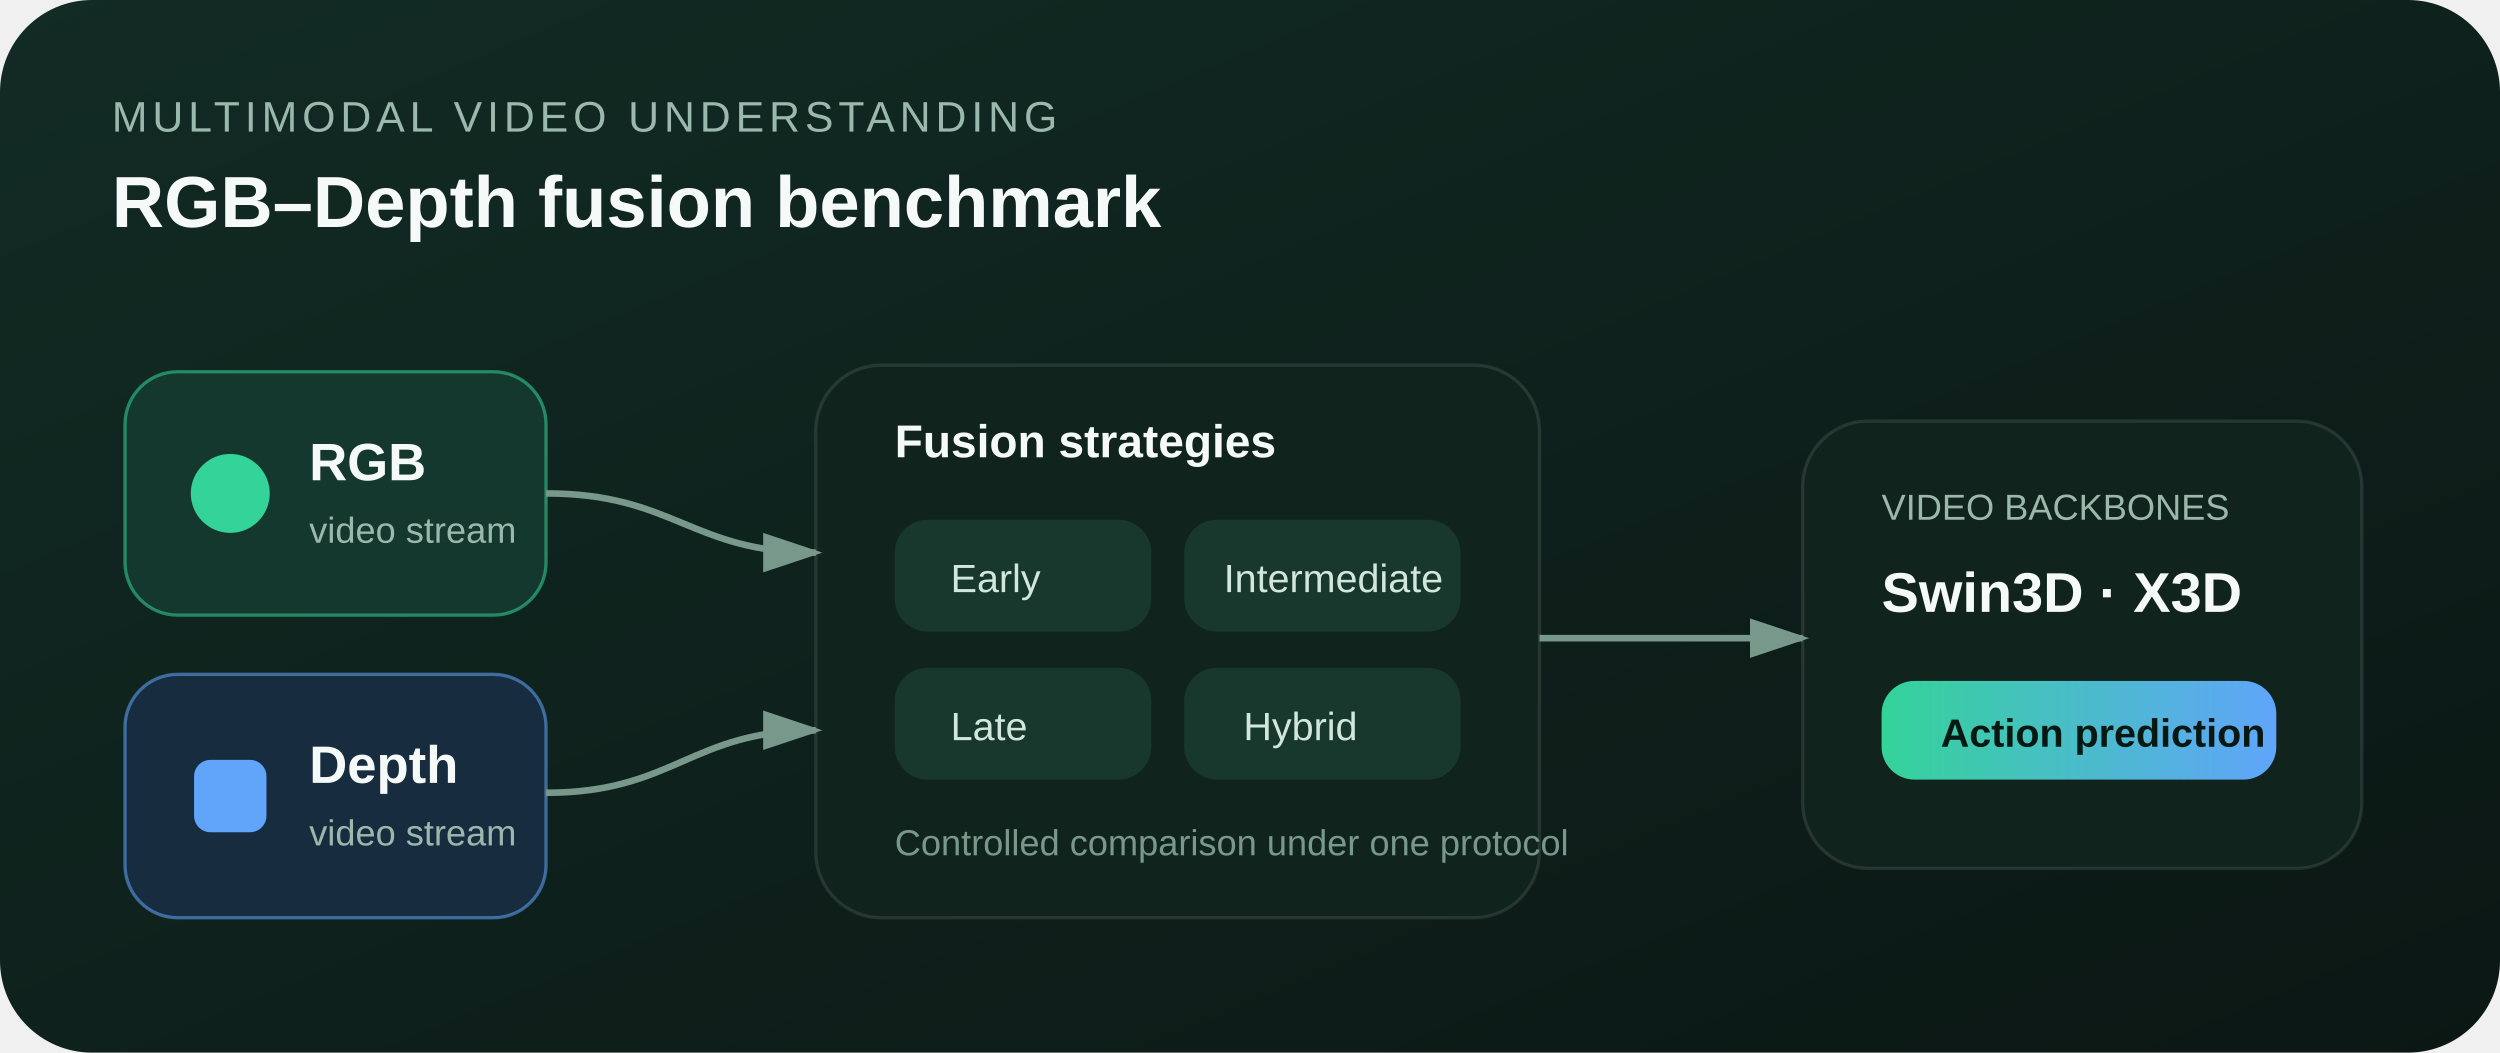
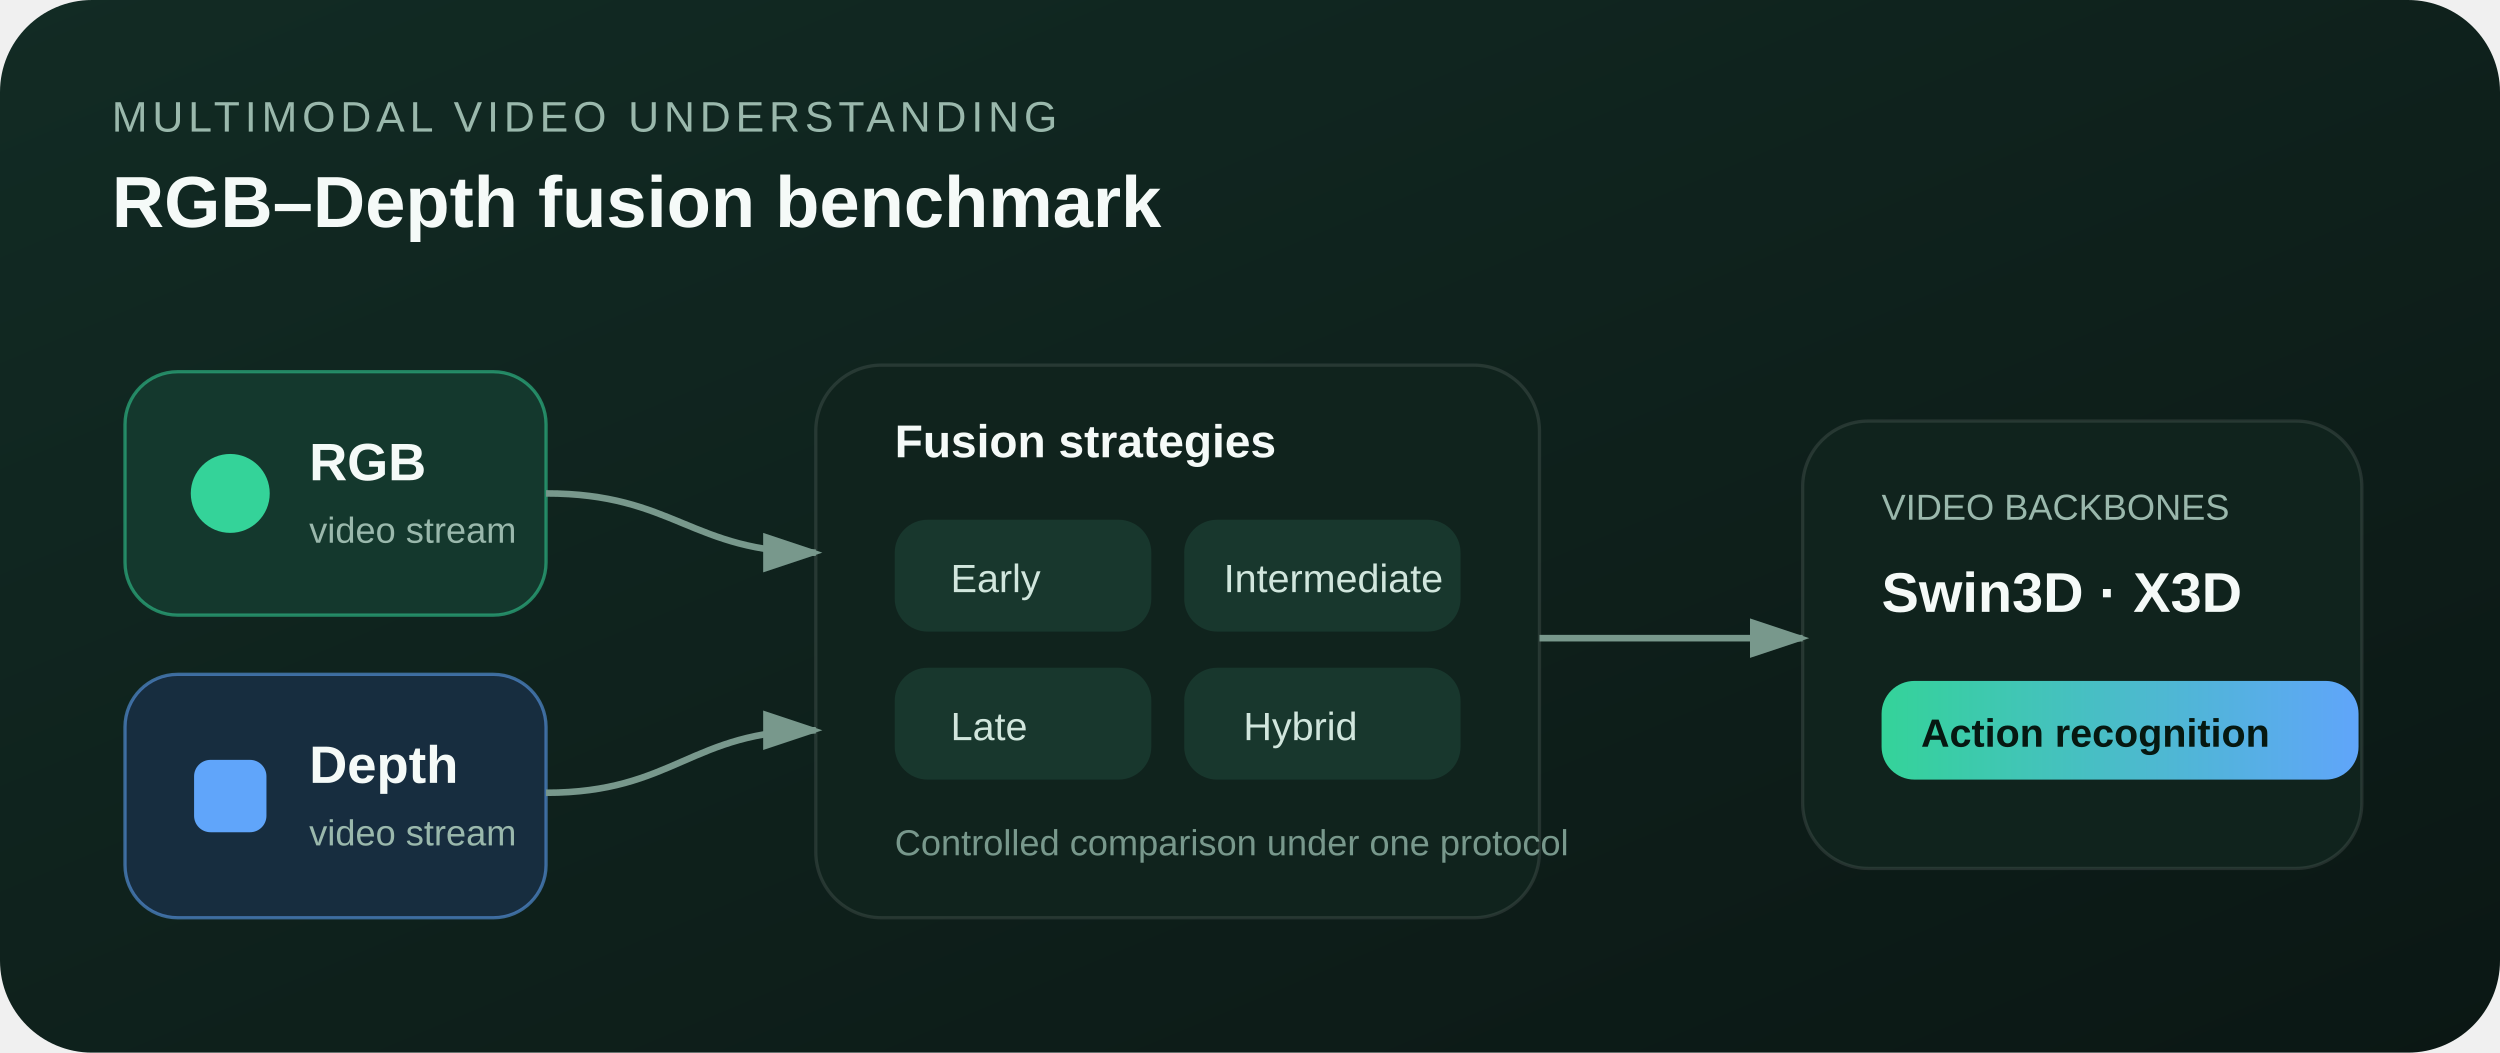
<svg xmlns="http://www.w3.org/2000/svg" viewBox="0 0 760 320" role="img" aria-labelledby="title desc">
  <defs>
    <linearGradient id="bg" x1="0" y1="0" x2="1" y2="1">
      <stop offset="0" stop-color="#122b24" />
      <stop offset="1" stop-color="#0b1714" />
    </linearGradient>
    <linearGradient id="accent" x1="0" y1="0" x2="1" y2="0">
      <stop offset="0" stop-color="#34d399" />
      <stop offset="1" stop-color="#60a5fa" />
    </linearGradient>
    <marker id="arrow" markerWidth="10" markerHeight="10" refX="8" refY="3" orient="auto" markerUnits="strokeWidth">
      <path d="M0,0 L0,6 L9,3 z" fill="#78988c" />
    </marker>
  </defs>
  <rect width="760" height="320" rx="28" fill="url(#bg)" />
  <g font-family="Arial, Helvetica, sans-serif">
    <text x="34" y="40" fill="#9ab8ac" font-size="13" letter-spacing="1.5">MULTIMODAL VIDEO UNDERSTANDING</text>
    <text x="34" y="69" fill="#f5faf8" font-size="22" font-weight="700">RGB–Depth fusion benchmark</text>
    <rect x="38" y="113" width="128" height="74" rx="16" fill="#14382d" stroke="#34d399" stroke-opacity=".55" />
    <circle cx="70" cy="150" r="12" fill="#34d399" />
    <text x="94" y="146" fill="#f5faf8" font-size="16" font-weight="700">RGB</text>
    <text x="94" y="165" fill="#9ab8ac" font-size="11">video stream</text>
    <rect x="38" y="205" width="128" height="74" rx="16" fill="#172d3f" stroke="#60a5fa" stroke-opacity=".55" />
    <rect x="59" y="231" width="22" height="22" rx="5" fill="#60a5fa" />
    <text x="94" y="238" fill="#f5faf8" font-size="16" font-weight="700">Depth</text>
    <text x="94" y="257" fill="#9ab8ac" font-size="11">video stream</text>
    <rect x="248" y="111" width="220" height="168" rx="20" fill="#10231d" stroke="#ffffff" stroke-opacity=".10" />
    <text x="272" y="139" fill="#f5faf8" font-size="14" font-weight="700">Fusion strategies</text>
    <g font-size="12" fill="#d1e6dd">
      <rect x="272" y="158" width="78" height="34" rx="10" fill="#18372d" />
      <text x="289" y="180">Early</text>
      <rect x="360" y="158" width="84" height="34" rx="10" fill="#18372d" />
      <text x="372" y="180">Intermediate</text>
      <rect x="272" y="203" width="78" height="34" rx="10" fill="#18372d" />
      <text x="289" y="225">Late</text>
      <rect x="360" y="203" width="84" height="34" rx="10" fill="#18372d" />
      <text x="378" y="225">Hybrid</text>
    </g>
    <text x="272" y="260" fill="#78988c" font-size="11">Controlled comparison under one protocol</text>
    <rect x="548" y="128" width="170" height="136" rx="20" fill="#10231d" stroke="#ffffff" stroke-opacity=".10" />
    <text x="572" y="158" fill="#9ab8ac" font-size="11">VIDEO BACKBONES</text>
    <text x="572" y="186" fill="#f5faf8" font-size="17" font-weight="700">Swin3D · X3D</text>
-     <rect x="572" y="207" width="120" height="30" rx="10" fill="url(#accent)" />
-     <text x="590" y="227" fill="#061811" font-size="12" font-weight="700">Action prediction</text>
+     <rect x="572" y="207" width="145" height="30" rx="10" fill="url(#accent)" />
+     <text x="584" y="227" fill="#061811" font-size="12" font-weight="700">Action recognition</text>
    <path d="M166 150 C205 150 210 168 248 168" fill="none" stroke="#78988c" stroke-width="2" marker-end="url(#arrow)" />
    <path d="M166 241 C205 241 210 222 248 222" fill="none" stroke="#78988c" stroke-width="2" marker-end="url(#arrow)" />
    <path d="M468 194 C505 194 515 194 548 194" fill="none" stroke="#78988c" stroke-width="2" marker-end="url(#arrow)" />
  </g>
</svg>
